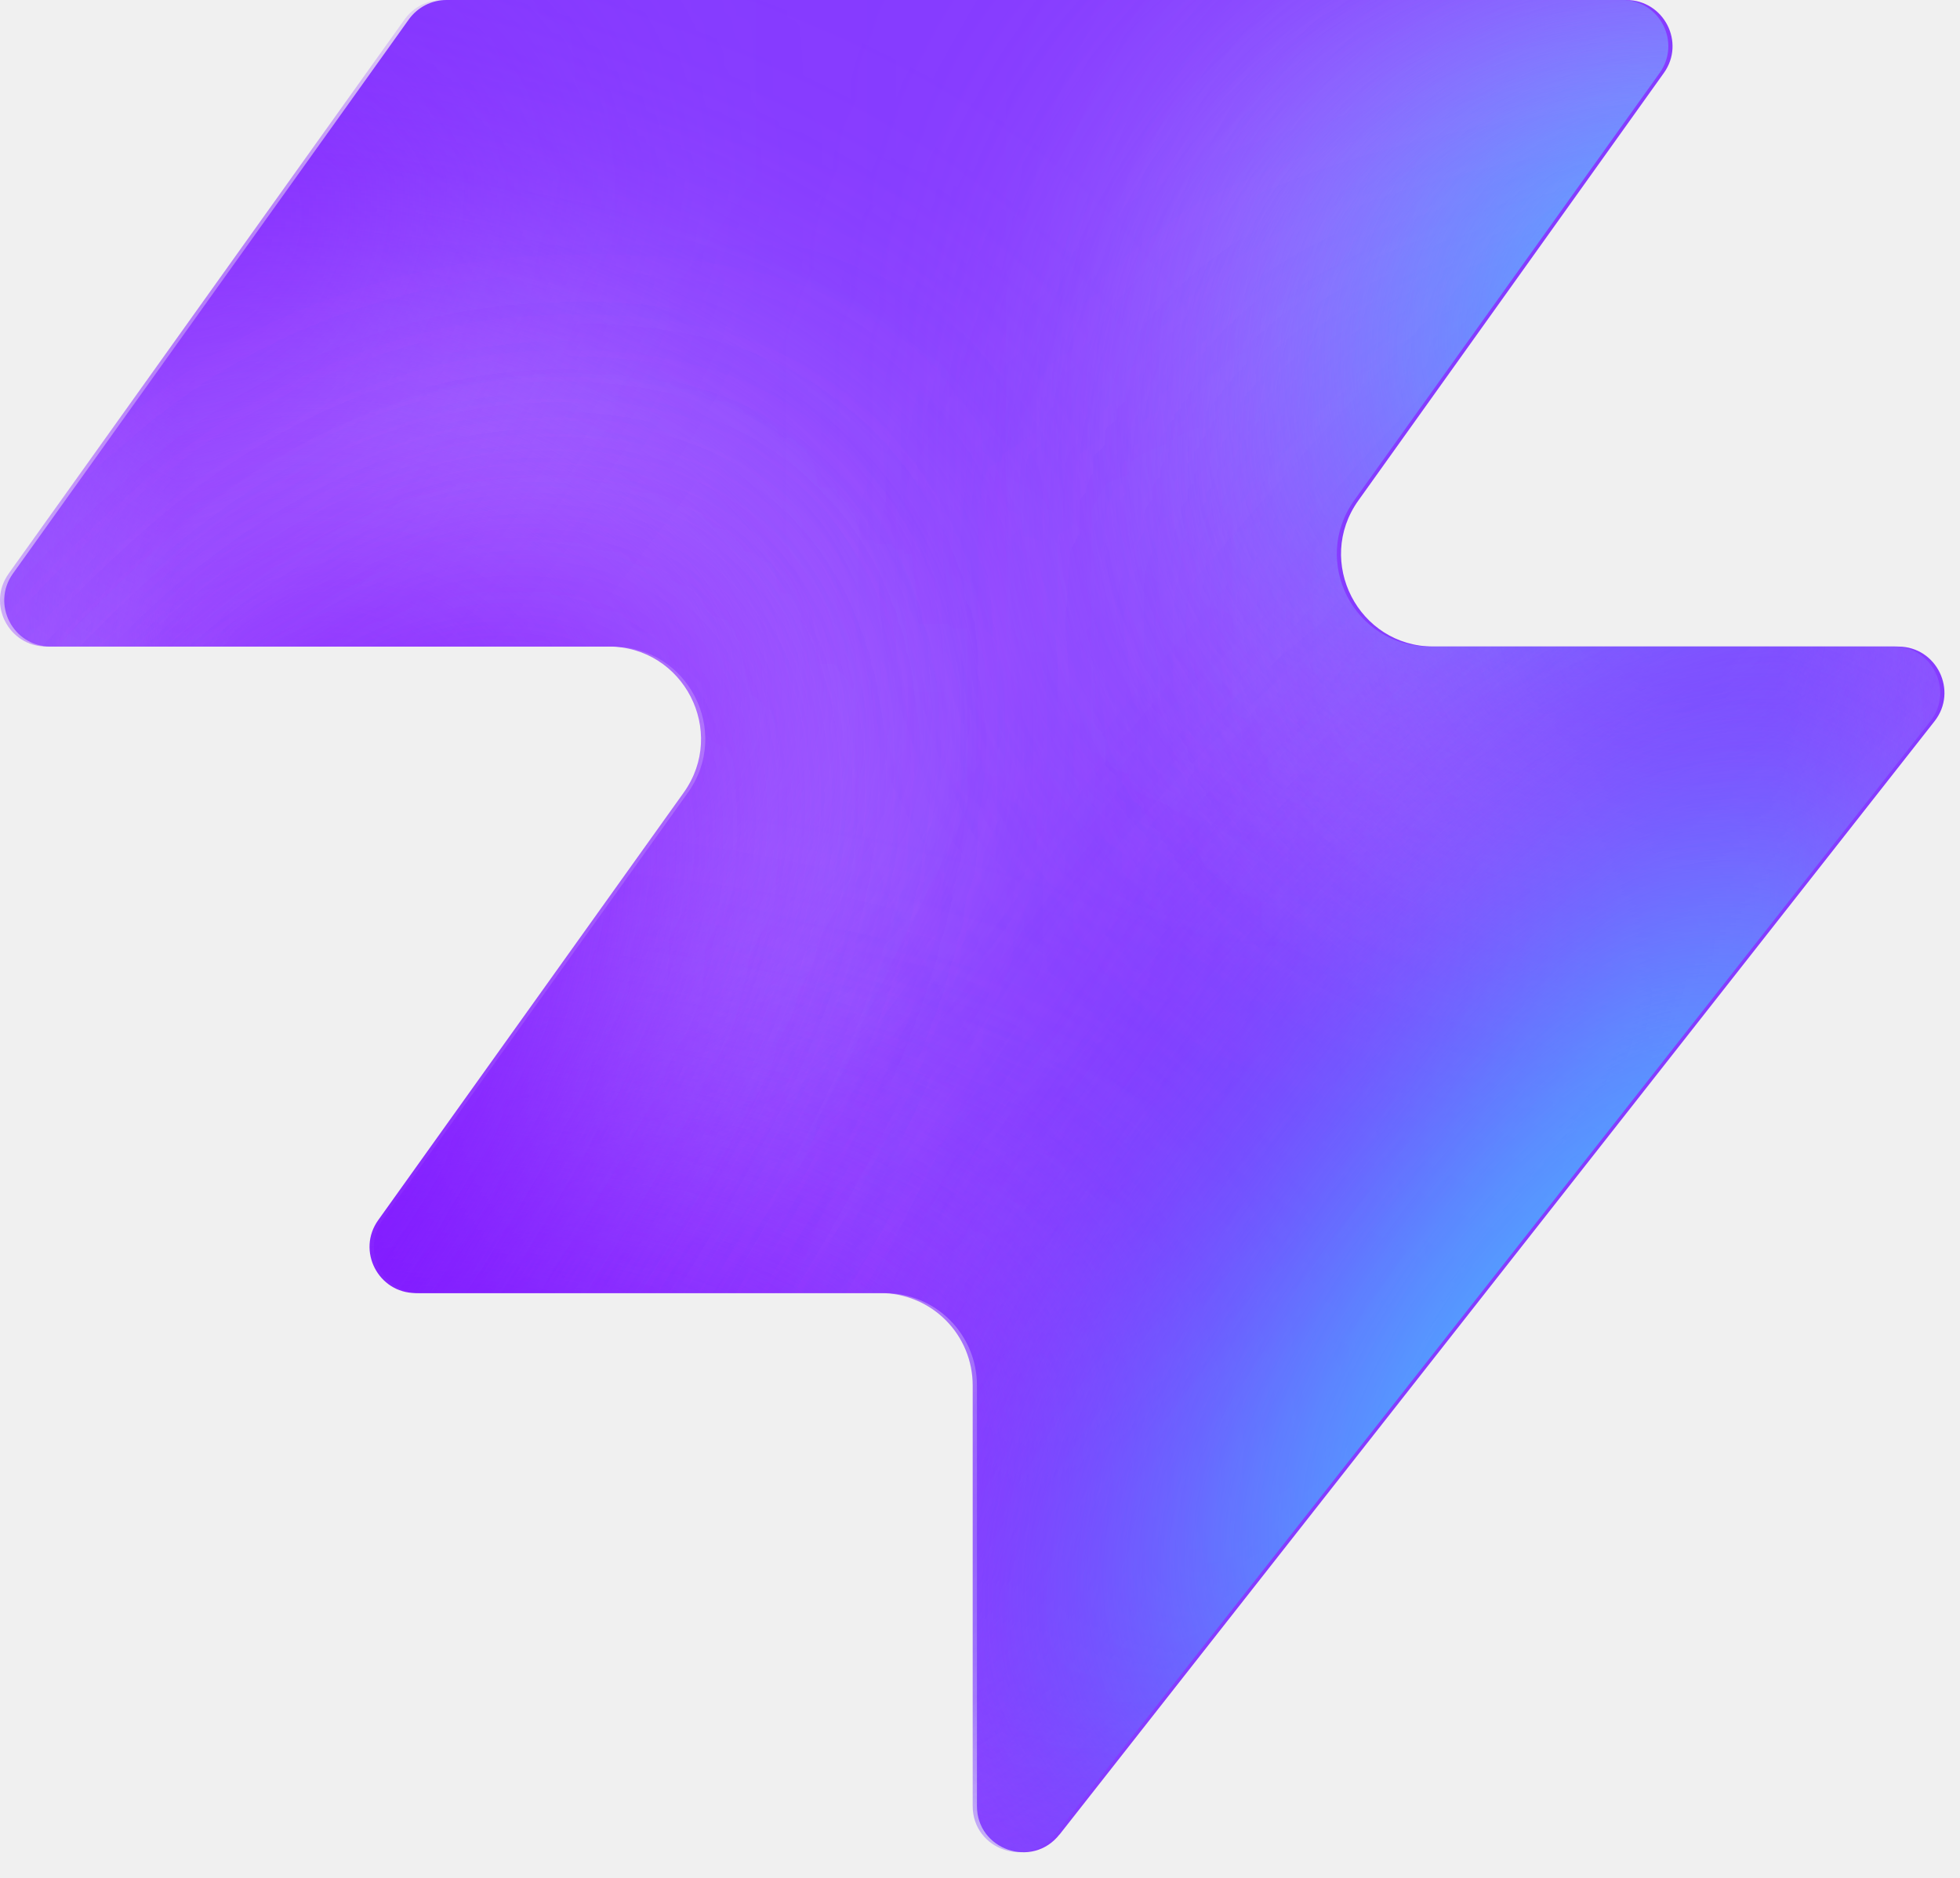
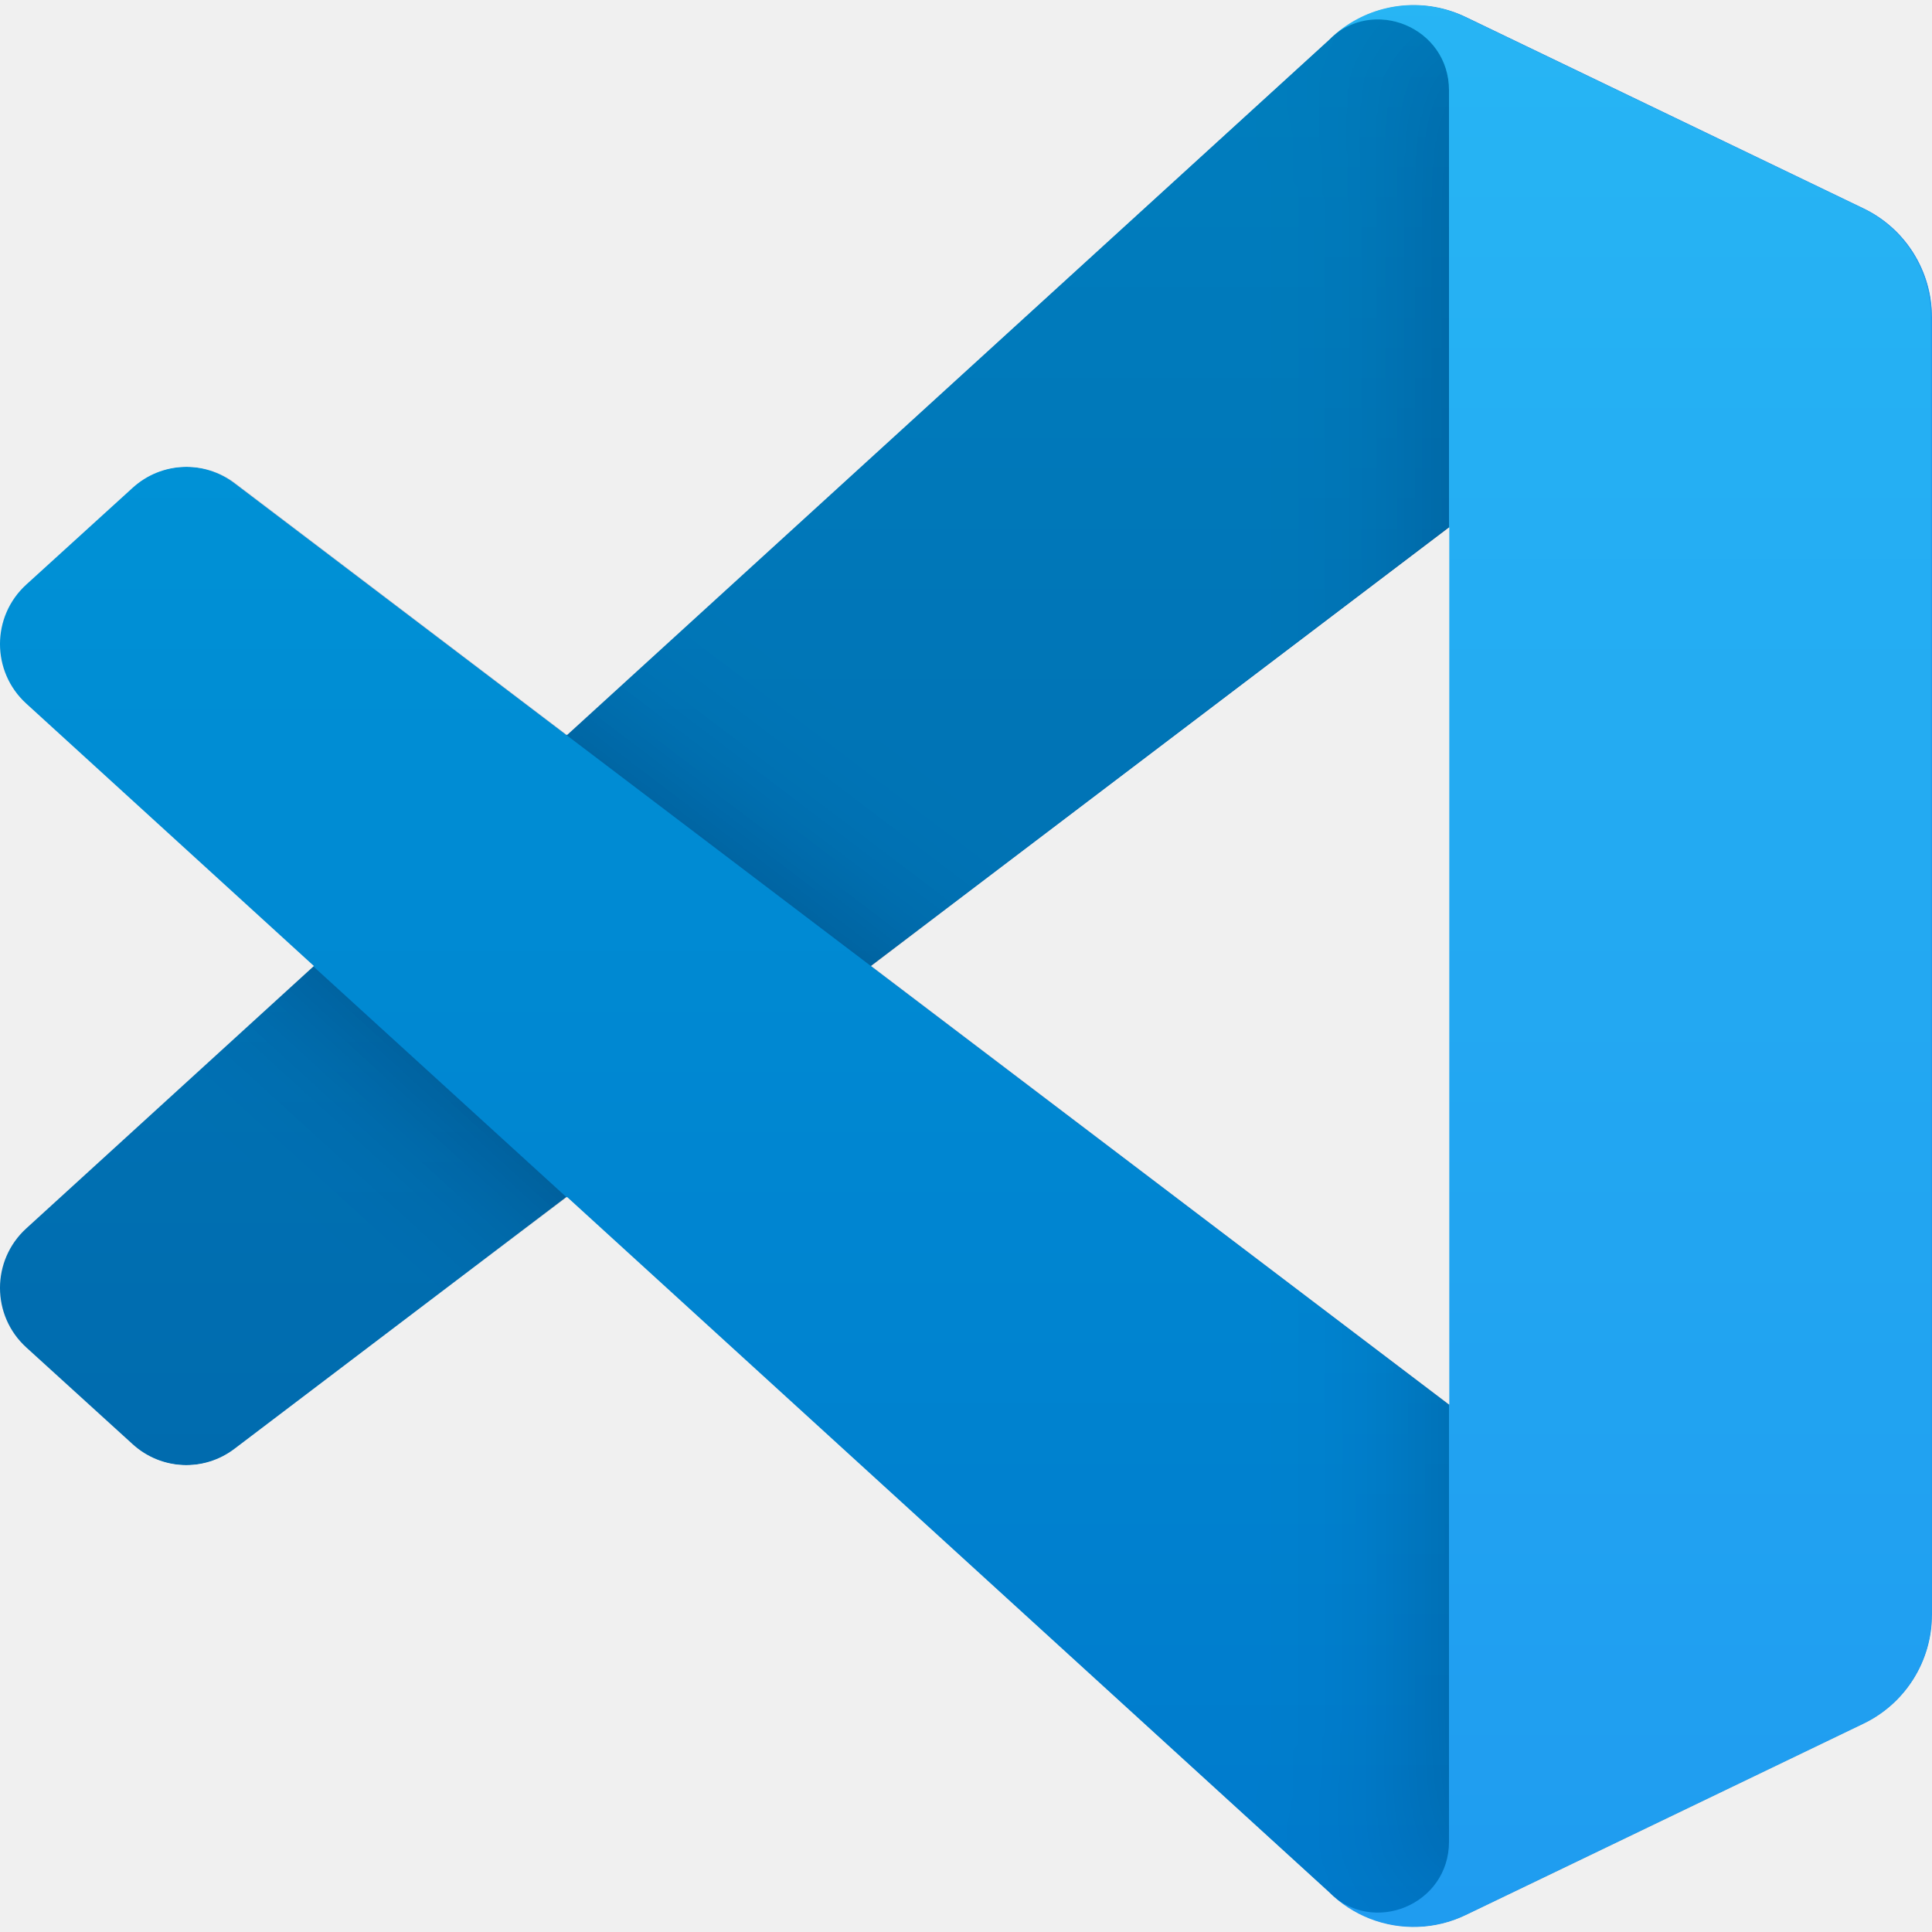
- <svg xmlns="http://www.w3.org/2000/svg" width="48" height="46" fill="none" viewBox="0 0 48 46">
-   <path fill="#863bff" d="M25.946 44.938c-.664.845-2.021.375-2.021-.698V33.937a2.26 2.26 0 0 0-2.262-2.262H10.287c-.92 0-1.456-1.04-.92-1.788l7.48-10.471c1.07-1.497 0-3.578-1.842-3.578H1.237c-.92 0-1.456-1.04-.92-1.788L10.013.474c.214-.297.556-.474.92-.474h28.894c.92 0 1.456 1.04.92 1.788l-7.48 10.471c-1.07 1.498 0 3.579 1.842 3.579h11.377c.943 0 1.473 1.088.89 1.83L25.947 44.94z" style="fill:#863bff;fill:color(display-p3 .525 .23 1);fill-opacity:1" />
-   <mask id="a" width="48" height="46" x="0" y="0" maskUnits="userSpaceOnUse" style="mask-type:alpha">
-     <path fill="#000" d="M25.842 44.938c-.664.844-2.021.375-2.021-.698V33.937a2.26 2.26 0 0 0-2.262-2.262H10.183c-.92 0-1.456-1.04-.92-1.788l7.48-10.471c1.07-1.498 0-3.579-1.842-3.579H1.133c-.92 0-1.456-1.04-.92-1.787L9.91.473c.214-.297.556-.474.92-.474h28.894c.92 0 1.456 1.04.92 1.788l-7.48 10.471c-1.07 1.498 0 3.578 1.842 3.578h11.377c.943 0 1.473 1.088.89 1.832L25.843 44.94z" style="fill:#000;fill-opacity:1" />
+ <svg xmlns="http://www.w3.org/2000/svg" width="100" height="100" viewBox="0 0 100 100" fill="none">
+   <mask id="mask0" mask-type="alpha" maskUnits="userSpaceOnUse" x="0" y="0" width="100" height="100">
+     <path fill-rule="evenodd" clip-rule="evenodd" d="M70.912 99.317C72.487 99.931 74.283 99.891 75.873 99.126L96.461 89.22C98.624 88.179 100 85.989 100 83.587V16.413C100 14.011 98.624 11.822 96.461 10.781L75.873 0.874C73.786 -0.13 71.345 0.116 69.513 1.447C69.252 1.637 69.003 1.849 68.769 2.083L29.355 38.041L12.187 25.01C10.589 23.797 8.354 23.896 6.869 25.246L1.363 30.255C-0.453 31.906 -0.455 34.763 1.359 36.417L16.247 50L1.359 63.583C-0.455 65.237 -0.453 68.094 1.363 69.745L6.869 74.754C8.354 76.104 10.589 76.204 12.187 74.99L29.355 61.959L68.769 97.917C69.392 98.541 70.125 99.01 70.912 99.317ZM75.015 27.299L45.109 50L75.015 72.701V27.299Z" fill="white" />
  </mask>
-   <g mask="url(#a)">
-     <g filter="url(#b)">
-       <ellipse cx="5.508" cy="14.704" fill="#ede6ff" rx="5.508" ry="14.704" style="fill:#ede6ff;fill:color(display-p3 .927 .903 1);fill-opacity:1" transform="matrix(.00324 1 1 -.00324 -4.47 31.516)" />
+   <g mask="url(#mask0)">
+     <path d="M96.461 10.796L75.857 0.876C73.472 -0.273 70.622 0.212 68.75 2.083L1.299 63.583C-0.516 65.237 -0.514 68.094 1.303 69.745L6.813 74.754C8.298 76.104 10.535 76.204 12.134 74.99L93.361 13.37C96.086 11.303 100 13.246 100 16.667V16.427C100 14.027 98.625 11.838 96.461 10.796Z" fill="#0065A9" />
+     <g filter="url(#filter0_d)">
+       <path d="M96.461 89.204L75.857 99.124C73.472 100.273 70.622 99.788 68.75 97.917L1.299 36.417C-0.516 34.763 -0.514 31.906 1.303 30.255L6.813 25.246C8.298 23.896 10.535 23.796 12.134 25.009L93.361 86.63C96.086 88.697 100 86.754 100 83.333V83.573C100 85.974 98.625 88.162 96.461 89.204Z" fill="#007ACC" />
    </g>
-     <g filter="url(#c)">
-       <ellipse cx="10.399" cy="29.851" fill="#ede6ff" rx="10.399" ry="29.851" style="fill:#ede6ff;fill:color(display-p3 .927 .903 1);fill-opacity:1" transform="matrix(.00324 1 1 -.00324 -39.328 7.883)" />
+     <g filter="url(#filter1_d)">
+       <path d="M75.858 99.126C73.472 100.274 70.622 99.788 68.75 97.917C71.056 100.223 75 98.59 75 95.328V4.672C75 1.41 71.056 -0.223 68.75 2.083C70.622 0.211 73.472 -0.274 75.858 0.874L96.459 10.781C98.623 11.822 100 14.011 100 16.413V83.587C100 85.989 98.623 88.179 96.459 89.22L75.858 99.126Z" fill="#1F9CF0" />
    </g>
-     <g filter="url(#d)">
-       <ellipse cx="5.508" cy="30.487" fill="#7e14ff" rx="5.508" ry="30.487" style="fill:#7e14ff;fill:color(display-p3 .492 .077 1);fill-opacity:1" transform="rotate(89.814 -25.913 -14.639)scale(1 -1)" />
-     </g>
-     <g filter="url(#e)">
-       <ellipse cx="5.508" cy="30.599" fill="#7e14ff" rx="5.508" ry="30.599" style="fill:#7e14ff;fill:color(display-p3 .492 .077 1);fill-opacity:1" transform="rotate(89.814 -32.644 -3.334)scale(1 -1)" />
-     </g>
-     <g filter="url(#f)">
-       <ellipse cx="5.508" cy="30.599" fill="#7e14ff" rx="5.508" ry="30.599" style="fill:#7e14ff;fill:color(display-p3 .492 .077 1);fill-opacity:1" transform="matrix(.00324 1 1 -.00324 -34.34 30.47)" />
-     </g>
-     <g filter="url(#g)">
-       <ellipse cx="14.072" cy="22.078" fill="#ede6ff" rx="14.072" ry="22.078" style="fill:#ede6ff;fill:color(display-p3 .927 .903 1);fill-opacity:1" transform="rotate(93.35 24.506 48.493)scale(-1 1)" />
-     </g>
-     <g filter="url(#h)">
-       <ellipse cx="3.47" cy="21.501" fill="#7e14ff" rx="3.47" ry="21.501" style="fill:#7e14ff;fill:color(display-p3 .492 .077 1);fill-opacity:1" transform="rotate(89.009 28.708 47.59)scale(-1 1)" />
-     </g>
-     <g filter="url(#i)">
-       <ellipse cx="3.47" cy="21.501" fill="#7e14ff" rx="3.47" ry="21.501" style="fill:#7e14ff;fill:color(display-p3 .492 .077 1);fill-opacity:1" transform="rotate(89.009 28.708 47.59)scale(-1 1)" />
-     </g>
-     <g filter="url(#j)">
-       <ellipse cx=".387" cy="8.972" fill="#7e14ff" rx="4.407" ry="29.108" style="fill:#7e14ff;fill:color(display-p3 .492 .077 1);fill-opacity:1" transform="rotate(39.51 .387 8.972)" />
-     </g>
-     <g filter="url(#k)">
-       <ellipse cx="47.523" cy="-6.092" fill="#7e14ff" rx="4.407" ry="29.108" style="fill:#7e14ff;fill:color(display-p3 .492 .077 1);fill-opacity:1" transform="rotate(37.892 47.523 -6.092)" />
-     </g>
-     <g filter="url(#l)">
-       <ellipse cx="41.412" cy="6.333" fill="#47bfff" rx="5.971" ry="9.665" style="fill:#47bfff;fill:color(display-p3 .28 .748 1);fill-opacity:1" transform="rotate(37.892 41.412 6.333)" />
-     </g>
-     <g filter="url(#m)">
-       <ellipse cx="-1.879" cy="38.332" fill="#7e14ff" rx="4.407" ry="29.108" style="fill:#7e14ff;fill:color(display-p3 .492 .077 1);fill-opacity:1" transform="rotate(37.892 -1.88 38.332)" />
-     </g>
-     <g filter="url(#n)">
-       <ellipse cx="-1.879" cy="38.332" fill="#7e14ff" rx="4.407" ry="29.108" style="fill:#7e14ff;fill:color(display-p3 .492 .077 1);fill-opacity:1" transform="rotate(37.892 -1.88 38.332)" />
-     </g>
-     <g filter="url(#o)">
-       <ellipse cx="35.651" cy="29.907" fill="#7e14ff" rx="4.407" ry="29.108" style="fill:#7e14ff;fill:color(display-p3 .492 .077 1);fill-opacity:1" transform="rotate(37.892 35.651 29.907)" />
-     </g>
-     <g filter="url(#p)">
-       <ellipse cx="38.418" cy="32.4" fill="#47bfff" rx="5.971" ry="15.297" style="fill:#47bfff;fill:color(display-p3 .28 .748 1);fill-opacity:1" transform="rotate(37.892 38.418 32.4)" />
+     <g style="mix-blend-mode:overlay" opacity="0.25">
+       <path fill-rule="evenodd" clip-rule="evenodd" d="M70.851 99.317C72.426 99.931 74.222 99.891 75.812 99.126L96.4 89.22C98.563 88.179 99.939 85.989 99.939 83.587V16.413C99.939 14.011 98.564 11.822 96.4 10.781L75.812 0.874C73.725 -0.13 71.284 0.116 69.453 1.447C69.191 1.637 68.942 1.849 68.708 2.083L29.294 38.041L12.126 25.01C10.528 23.796 8.293 23.896 6.809 25.246L1.302 30.255C-0.513 31.906 -0.515 34.763 1.298 36.417L16.186 50L1.298 63.583C-0.515 65.237 -0.513 68.094 1.302 69.745L6.809 74.754C8.293 76.104 10.528 76.204 12.126 74.99L29.294 61.959L68.708 97.917C69.332 98.54 70.064 99.01 70.851 99.317ZM74.954 27.299L45.048 50L74.954 72.701V27.299Z" fill="url(#paint0_linear)" />
    </g>
  </g>
  <defs>
-     <filter id="b" width="60.045" height="41.654" x="-19.77" y="16.149" color-interpolation-filters="sRGB" filterUnits="userSpaceOnUse">
+     <filter id="filter0_d" x="-8.394" y="15.829" width="116.727" height="92.246" filterUnits="userSpaceOnUse" color-interpolation-filters="sRGB">
      <feFlood flood-opacity="0" result="BackgroundImageFix" />
-       <feBlend in="SourceGraphic" in2="BackgroundImageFix" result="shape" />
-       <feGaussianBlur result="effect1_foregroundBlur_2002_17158" stdDeviation="7.659" />
+       <feColorMatrix in="SourceAlpha" type="matrix" values="0 0 0 0 0 0 0 0 0 0 0 0 0 0 0 0 0 0 127 0" />
+       <feOffset />
+       <feGaussianBlur stdDeviation="4.167" />
+       <feColorMatrix type="matrix" values="0 0 0 0 0 0 0 0 0 0 0 0 0 0 0 0 0 0 0.25 0" />
+       <feBlend mode="overlay" in2="BackgroundImageFix" result="effect1_dropShadow" />
+       <feBlend mode="normal" in="SourceGraphic" in2="effect1_dropShadow" result="shape" />
    </filter>
-     <filter id="c" width="90.34" height="51.437" x="-54.613" y="-7.533" color-interpolation-filters="sRGB" filterUnits="userSpaceOnUse">
+     <filter id="filter1_d" x="60.417" y="-8.076" width="47.917" height="116.151" filterUnits="userSpaceOnUse" color-interpolation-filters="sRGB">
      <feFlood flood-opacity="0" result="BackgroundImageFix" />
-       <feBlend in="SourceGraphic" in2="BackgroundImageFix" result="shape" />
-       <feGaussianBlur result="effect1_foregroundBlur_2002_17158" stdDeviation="7.659" />
+       <feColorMatrix in="SourceAlpha" type="matrix" values="0 0 0 0 0 0 0 0 0 0 0 0 0 0 0 0 0 0 127 0" />
+       <feOffset />
+       <feGaussianBlur stdDeviation="4.167" />
+       <feColorMatrix type="matrix" values="0 0 0 0 0 0 0 0 0 0 0 0 0 0 0 0 0 0 0.25 0" />
+       <feBlend mode="overlay" in2="BackgroundImageFix" result="effect1_dropShadow" />
+       <feBlend mode="normal" in="SourceGraphic" in2="effect1_dropShadow" result="shape" />
    </filter>
-     <filter id="d" width="79.355" height="29.4" x="-49.64" y="2.03" color-interpolation-filters="sRGB" filterUnits="userSpaceOnUse">
-       <feFlood flood-opacity="0" result="BackgroundImageFix" />
-       <feBlend in="SourceGraphic" in2="BackgroundImageFix" result="shape" />
-       <feGaussianBlur result="effect1_foregroundBlur_2002_17158" stdDeviation="4.596" />
-     </filter>
-     <filter id="e" width="79.579" height="29.4" x="-45.045" y="20.029" color-interpolation-filters="sRGB" filterUnits="userSpaceOnUse">
-       <feFlood flood-opacity="0" result="BackgroundImageFix" />
-       <feBlend in="SourceGraphic" in2="BackgroundImageFix" result="shape" />
-       <feGaussianBlur result="effect1_foregroundBlur_2002_17158" stdDeviation="4.596" />
-     </filter>
-     <filter id="f" width="79.579" height="29.4" x="-43.513" y="21.178" color-interpolation-filters="sRGB" filterUnits="userSpaceOnUse">
-       <feFlood flood-opacity="0" result="BackgroundImageFix" />
-       <feBlend in="SourceGraphic" in2="BackgroundImageFix" result="shape" />
-       <feGaussianBlur result="effect1_foregroundBlur_2002_17158" stdDeviation="4.596" />
-     </filter>
-     <filter id="g" width="74.749" height="58.852" x="15.756" y="-17.901" color-interpolation-filters="sRGB" filterUnits="userSpaceOnUse">
-       <feFlood flood-opacity="0" result="BackgroundImageFix" />
-       <feBlend in="SourceGraphic" in2="BackgroundImageFix" result="shape" />
-       <feGaussianBlur result="effect1_foregroundBlur_2002_17158" stdDeviation="7.659" />
-     </filter>
-     <filter id="h" width="61.377" height="25.362" x="23.548" y="2.284" color-interpolation-filters="sRGB" filterUnits="userSpaceOnUse">
-       <feFlood flood-opacity="0" result="BackgroundImageFix" />
-       <feBlend in="SourceGraphic" in2="BackgroundImageFix" result="shape" />
-       <feGaussianBlur result="effect1_foregroundBlur_2002_17158" stdDeviation="4.596" />
-     </filter>
-     <filter id="i" width="61.377" height="25.362" x="23.548" y="2.284" color-interpolation-filters="sRGB" filterUnits="userSpaceOnUse">
-       <feFlood flood-opacity="0" result="BackgroundImageFix" />
-       <feBlend in="SourceGraphic" in2="BackgroundImageFix" result="shape" />
-       <feGaussianBlur result="effect1_foregroundBlur_2002_17158" stdDeviation="4.596" />
-     </filter>
-     <filter id="j" width="56.045" height="63.649" x="-27.636" y="-22.853" color-interpolation-filters="sRGB" filterUnits="userSpaceOnUse">
-       <feFlood flood-opacity="0" result="BackgroundImageFix" />
-       <feBlend in="SourceGraphic" in2="BackgroundImageFix" result="shape" />
-       <feGaussianBlur result="effect1_foregroundBlur_2002_17158" stdDeviation="4.596" />
-     </filter>
-     <filter id="k" width="54.814" height="64.646" x="20.116" y="-38.415" color-interpolation-filters="sRGB" filterUnits="userSpaceOnUse">
-       <feFlood flood-opacity="0" result="BackgroundImageFix" />
-       <feBlend in="SourceGraphic" in2="BackgroundImageFix" result="shape" />
-       <feGaussianBlur result="effect1_foregroundBlur_2002_17158" stdDeviation="4.596" />
-     </filter>
-     <filter id="l" width="33.541" height="35.313" x="24.641" y="-11.323" color-interpolation-filters="sRGB" filterUnits="userSpaceOnUse">
-       <feFlood flood-opacity="0" result="BackgroundImageFix" />
-       <feBlend in="SourceGraphic" in2="BackgroundImageFix" result="shape" />
-       <feGaussianBlur result="effect1_foregroundBlur_2002_17158" stdDeviation="4.596" />
-     </filter>
-     <filter id="m" width="54.814" height="64.646" x="-29.286" y="6.009" color-interpolation-filters="sRGB" filterUnits="userSpaceOnUse">
-       <feFlood flood-opacity="0" result="BackgroundImageFix" />
-       <feBlend in="SourceGraphic" in2="BackgroundImageFix" result="shape" />
-       <feGaussianBlur result="effect1_foregroundBlur_2002_17158" stdDeviation="4.596" />
-     </filter>
-     <filter id="n" width="54.814" height="64.646" x="-29.286" y="6.009" color-interpolation-filters="sRGB" filterUnits="userSpaceOnUse">
-       <feFlood flood-opacity="0" result="BackgroundImageFix" />
-       <feBlend in="SourceGraphic" in2="BackgroundImageFix" result="shape" />
-       <feGaussianBlur result="effect1_foregroundBlur_2002_17158" stdDeviation="4.596" />
-     </filter>
-     <filter id="o" width="54.814" height="64.646" x="8.244" y="-2.416" color-interpolation-filters="sRGB" filterUnits="userSpaceOnUse">
-       <feFlood flood-opacity="0" result="BackgroundImageFix" />
-       <feBlend in="SourceGraphic" in2="BackgroundImageFix" result="shape" />
-       <feGaussianBlur result="effect1_foregroundBlur_2002_17158" stdDeviation="4.596" />
-     </filter>
-     <filter id="p" width="39.409" height="43.623" x="18.713" y="10.588" color-interpolation-filters="sRGB" filterUnits="userSpaceOnUse">
-       <feFlood flood-opacity="0" result="BackgroundImageFix" />
-       <feBlend in="SourceGraphic" in2="BackgroundImageFix" result="shape" />
-       <feGaussianBlur result="effect1_foregroundBlur_2002_17158" stdDeviation="4.596" />
-     </filter>
+     <linearGradient id="paint0_linear" x1="49.939" y1="0.258" x2="49.939" y2="99.742" gradientUnits="userSpaceOnUse">
+       <stop stop-color="white" />
+       <stop offset="1" stop-color="white" stop-opacity="0" />
+     </linearGradient>
  </defs>
</svg>
